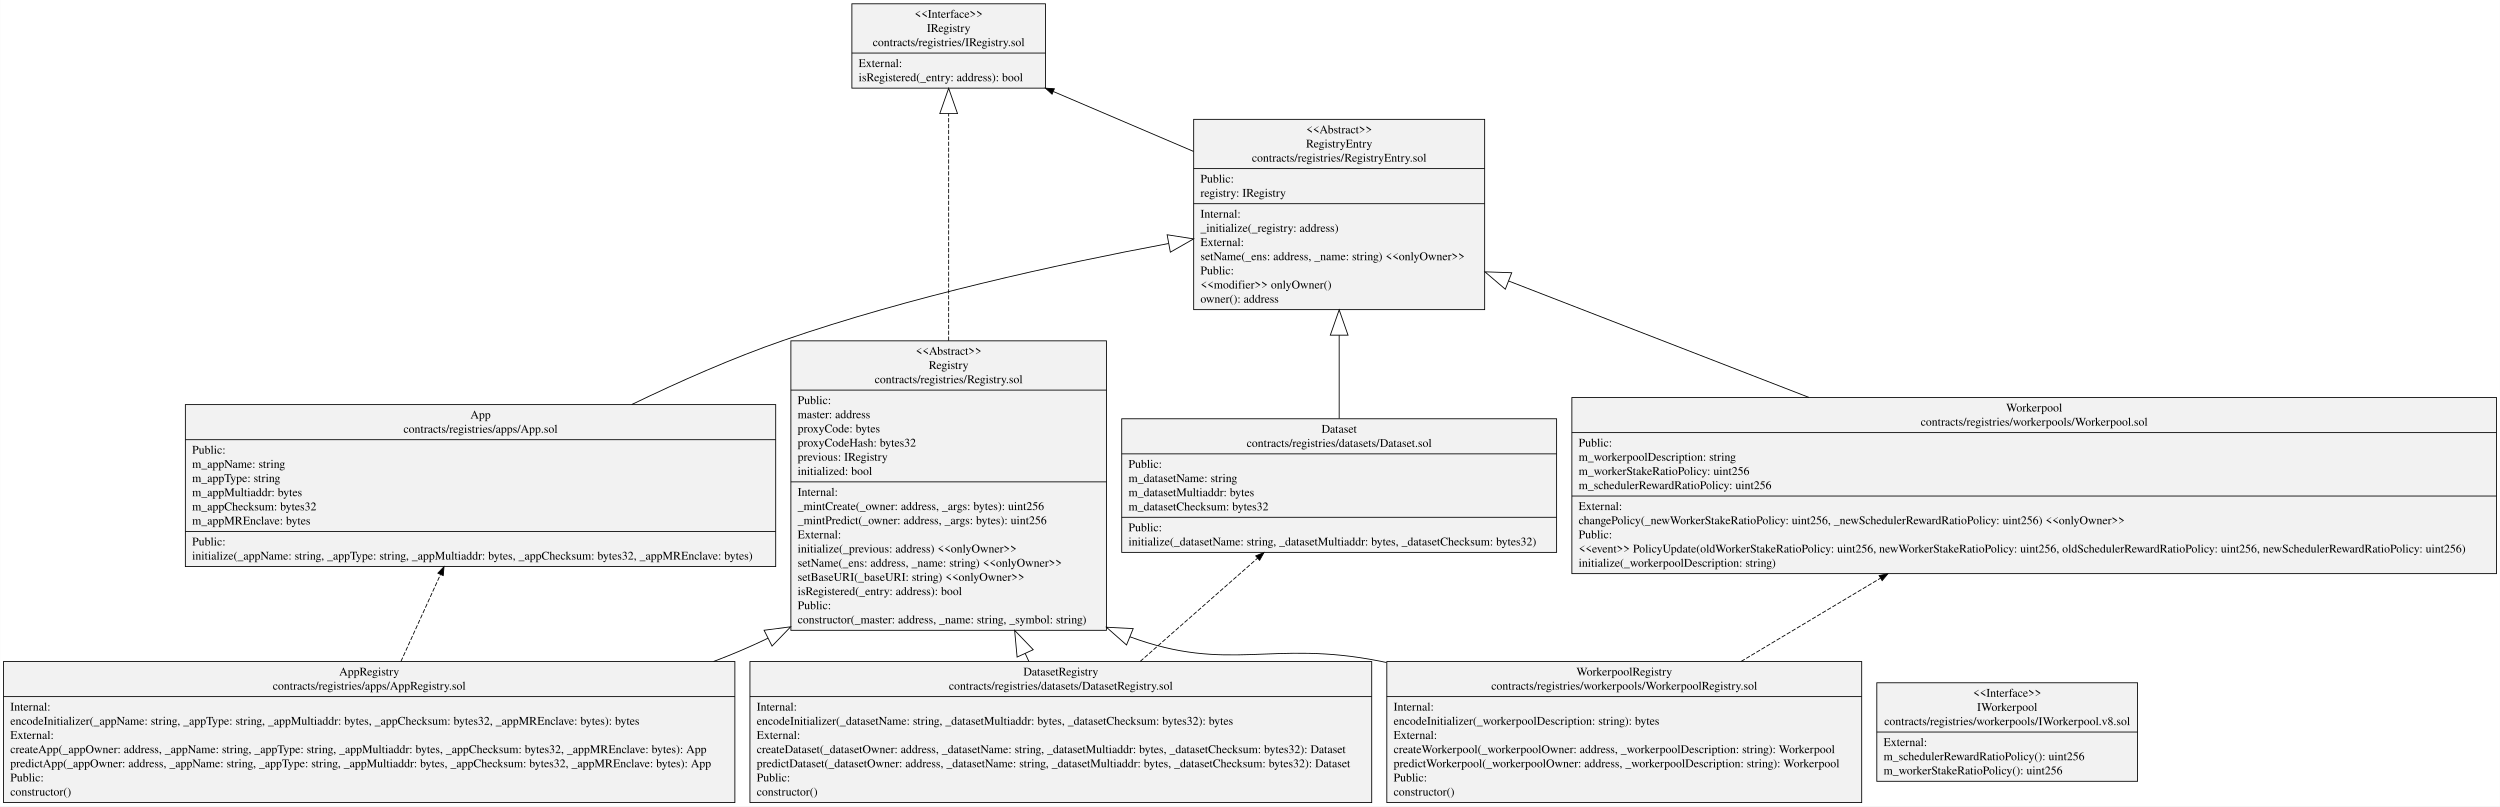
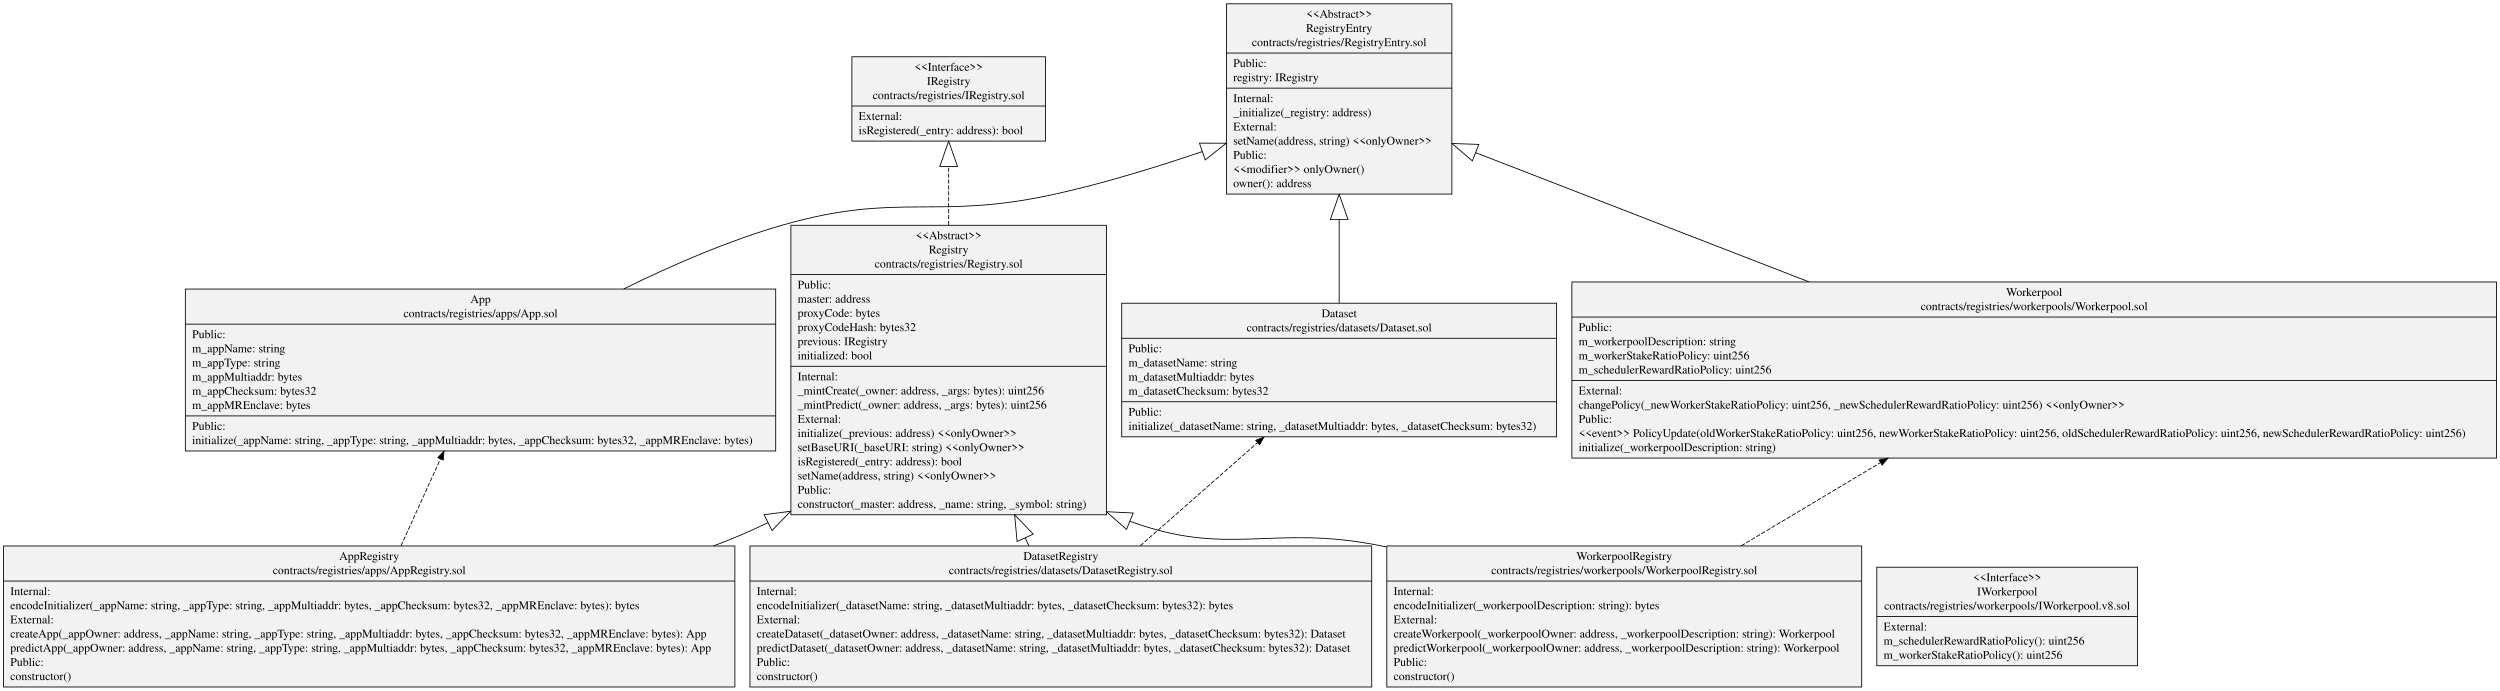
- <svg xmlns="http://www.w3.org/2000/svg" width="2964pt" height="956pt" viewBox="0.00 0.00 2963.66 956.00">
-   <g id="graph0" class="graph" transform="scale(1 1) rotate(0) translate(4 952)">
-     <polygon fill="white" stroke="transparent" points="-4,4 -4,-952 2959.66,-952 2959.66,4 -4,4" />
+ <svg xmlns="http://www.w3.org/2000/svg" width="2964pt" height="819pt" viewBox="0.00 0.00 2963.66 819.00">
+   <g id="graph0" class="graph" transform="scale(1 1) rotate(0) translate(4 815)">
+     <polygon fill="white" stroke="transparent" points="-4,4 -4,-815 2959.66,-815 2959.66,4 -4,4" />
    <g id="node1" class="node">
-       <polygon fill="#f2f2f2" stroke="black" points="1005.82,-847.5 1005.82,-947.5 1235.28,-947.5 1235.28,-847.5 1005.82,-847.5" />
-       <text text-anchor="middle" x="1120.55" y="-930.9" font-family="Times,serif" font-size="14.00">&lt;&lt;Interface&gt;&gt;</text>
-       <text text-anchor="middle" x="1120.55" y="-914.1" font-family="Times,serif" font-size="14.00">IRegistry</text>
-       <text text-anchor="middle" x="1120.55" y="-897.3" font-family="Times,serif" font-size="14.00">contracts/registries/IRegistry.sol</text>
-       <polyline fill="none" stroke="black" points="1005.82,-889.1 1235.28,-889.1 " />
-       <text text-anchor="start" x="1013.82" y="-872.5" font-family="Times,serif" font-size="14.00">External:</text>
-       <text text-anchor="start" x="1013.82" y="-855.7" font-family="Times,serif" font-size="14.00">     isRegistered(_entry: address): bool</text>
+       <polygon fill="#f2f2f2" stroke="black" points="1005.82,-647.7 1005.82,-747.7 1235.28,-747.7 1235.28,-647.7 1005.82,-647.7" />
+       <text text-anchor="middle" x="1120.55" y="-731.1" font-family="Times,serif" font-size="14.00">&lt;&lt;Interface&gt;&gt;</text>
+       <text text-anchor="middle" x="1120.55" y="-714.3" font-family="Times,serif" font-size="14.00">IRegistry</text>
+       <text text-anchor="middle" x="1120.55" y="-697.5" font-family="Times,serif" font-size="14.00">contracts/registries/IRegistry.sol</text>
+       <polyline fill="none" stroke="black" points="1005.82,-689.3 1235.28,-689.3 " />
+       <text text-anchor="start" x="1013.82" y="-672.7" font-family="Times,serif" font-size="14.00">External:</text>
+       <text text-anchor="start" x="1013.82" y="-655.9" font-family="Times,serif" font-size="14.00">     isRegistered(_entry: address): bool</text>
    </g>
    <g id="node2" class="node">
      <polygon fill="#f2f2f2" stroke="black" points="933.5,-204.7 933.5,-547.9 1307.6,-547.9 1307.6,-204.7 933.5,-204.7" />
      <text text-anchor="middle" x="1120.55" y="-531.3" font-family="Times,serif" font-size="14.00">&lt;&lt;Abstract&gt;&gt;</text>
      <text text-anchor="middle" x="1120.55" y="-514.5" font-family="Times,serif" font-size="14.00">Registry</text>
      <text text-anchor="middle" x="1120.55" y="-497.7" font-family="Times,serif" font-size="14.00">contracts/registries/Registry.sol</text>
      <polyline fill="none" stroke="black" points="933.5,-489.5 1307.6,-489.5 " />
      <text text-anchor="start" x="941.5" y="-472.9" font-family="Times,serif" font-size="14.00">Public:</text>
      <text text-anchor="start" x="941.5" y="-456.1" font-family="Times,serif" font-size="14.00">   master: address</text>
      <text text-anchor="start" x="941.5" y="-439.3" font-family="Times,serif" font-size="14.00">   proxyCode: bytes</text>
      <text text-anchor="start" x="941.5" y="-422.5" font-family="Times,serif" font-size="14.00">   proxyCodeHash: bytes32</text>
      <text text-anchor="start" x="941.5" y="-405.7" font-family="Times,serif" font-size="14.00">   previous: IRegistry</text>
      <text text-anchor="start" x="941.5" y="-388.9" font-family="Times,serif" font-size="14.00">   initialized: bool</text>
      <polyline fill="none" stroke="black" points="933.5,-380.7 1307.6,-380.7 " />
      <text text-anchor="start" x="941.5" y="-364.1" font-family="Times,serif" font-size="14.00">Internal:</text>
      <text text-anchor="start" x="941.5" y="-347.3" font-family="Times,serif" font-size="14.00">    _mintCreate(_owner: address, _args: bytes): uint256</text>
      <text text-anchor="start" x="941.5" y="-330.5" font-family="Times,serif" font-size="14.00">    _mintPredict(_owner: address, _args: bytes): uint256</text>
      <text text-anchor="start" x="941.5" y="-313.7" font-family="Times,serif" font-size="14.00">External:</text>
      <text text-anchor="start" x="941.5" y="-296.9" font-family="Times,serif" font-size="14.00">    initialize(_previous: address) &lt;&lt;onlyOwner&gt;&gt;</text>
-       <text text-anchor="start" x="941.5" y="-280.1" font-family="Times,serif" font-size="14.00">    setName(_ens: address, _name: string) &lt;&lt;onlyOwner&gt;&gt;</text>
-       <text text-anchor="start" x="941.5" y="-263.3" font-family="Times,serif" font-size="14.00">    setBaseURI(_baseURI: string) &lt;&lt;onlyOwner&gt;&gt;</text>
-       <text text-anchor="start" x="941.5" y="-246.5" font-family="Times,serif" font-size="14.00">    isRegistered(_entry: address): bool</text>
+       <text text-anchor="start" x="941.5" y="-280.1" font-family="Times,serif" font-size="14.00">    setBaseURI(_baseURI: string) &lt;&lt;onlyOwner&gt;&gt;</text>
+       <text text-anchor="start" x="941.5" y="-263.3" font-family="Times,serif" font-size="14.00">    isRegistered(_entry: address): bool</text>
+       <text text-anchor="start" x="941.5" y="-246.5" font-family="Times,serif" font-size="14.00">    setName(address, string) &lt;&lt;onlyOwner&gt;&gt;</text>
      <text text-anchor="start" x="941.5" y="-229.7" font-family="Times,serif" font-size="14.00">Public:</text>
      <text text-anchor="start" x="941.5" y="-212.9" font-family="Times,serif" font-size="14.00">    constructor(_master: address, _name: string, _symbol: string)</text>
    </g>
    <g id="edge1" class="edge">
-       <path fill="none" stroke="black" stroke-dasharray="5,2" d="M1120.55,-548.02C1120.55,-638.76 1120.55,-745.96 1120.55,-817.27" />
-       <polygon fill="none" stroke="black" points="1110.05,-817.32 1120.55,-847.32 1131.05,-817.32 1110.05,-817.32" />
+       <path fill="none" stroke="black" stroke-dasharray="5,2" d="M1120.55,-548.22C1120.55,-572.45 1120.55,-596.33 1120.55,-617.62" />
+       <polygon fill="none" stroke="black" points="1110.05,-617.66 1120.55,-647.66 1131.05,-617.66 1110.05,-617.66" />
    </g>
    <g id="node3" class="node">
-       <polygon fill="#f2f2f2" stroke="black" points="1411.05,-584.9 1411.05,-810.5 1756.05,-810.5 1756.05,-584.9 1411.05,-584.9" />
+       <polygon fill="#f2f2f2" stroke="black" points="1449.93,-584.9 1449.93,-810.5 1717.17,-810.5 1717.17,-584.9 1449.93,-584.9" />
      <text text-anchor="middle" x="1583.55" y="-793.9" font-family="Times,serif" font-size="14.00">&lt;&lt;Abstract&gt;&gt;</text>
      <text text-anchor="middle" x="1583.55" y="-777.1" font-family="Times,serif" font-size="14.00">RegistryEntry</text>
      <text text-anchor="middle" x="1583.55" y="-760.3" font-family="Times,serif" font-size="14.00">contracts/registries/RegistryEntry.sol</text>
-       <polyline fill="none" stroke="black" points="1411.05,-752.1 1756.05,-752.1 " />
-       <text text-anchor="start" x="1419.05" y="-735.5" font-family="Times,serif" font-size="14.00">Public:</text>
-       <text text-anchor="start" x="1419.05" y="-718.7" font-family="Times,serif" font-size="14.00">   registry: IRegistry</text>
-       <polyline fill="none" stroke="black" points="1411.05,-710.5 1756.05,-710.5 " />
-       <text text-anchor="start" x="1419.05" y="-693.9" font-family="Times,serif" font-size="14.00">Internal:</text>
-       <text text-anchor="start" x="1419.05" y="-677.1" font-family="Times,serif" font-size="14.00">    _initialize(_registry: address)</text>
-       <text text-anchor="start" x="1419.05" y="-660.3" font-family="Times,serif" font-size="14.00">External:</text>
-       <text text-anchor="start" x="1419.05" y="-643.5" font-family="Times,serif" font-size="14.00">    setName(_ens: address, _name: string) &lt;&lt;onlyOwner&gt;&gt;</text>
-       <text text-anchor="start" x="1419.05" y="-626.7" font-family="Times,serif" font-size="14.00">Public:</text>
-       <text text-anchor="start" x="1419.05" y="-609.9" font-family="Times,serif" font-size="14.00">    &lt;&lt;modifier&gt;&gt; onlyOwner()</text>
-       <text text-anchor="start" x="1419.05" y="-593.1" font-family="Times,serif" font-size="14.00">    owner(): address</text>
-     </g>
-     <g id="edge2" class="edge">
-       <path fill="none" stroke="black" d="M1410.82,-772.49C1355.66,-796.06 1295.74,-821.66 1244.73,-843.45" />
-       <polygon fill="black" stroke="black" points="1243.14,-840.32 1235.32,-847.47 1245.89,-846.76 1243.14,-840.32" />
+       <polyline fill="none" stroke="black" points="1449.93,-752.1 1717.17,-752.1 " />
+       <text text-anchor="start" x="1457.93" y="-735.5" font-family="Times,serif" font-size="14.00">Public:</text>
+       <text text-anchor="start" x="1457.93" y="-718.7" font-family="Times,serif" font-size="14.00">   registry: IRegistry</text>
+       <polyline fill="none" stroke="black" points="1449.93,-710.5 1717.17,-710.5 " />
+       <text text-anchor="start" x="1457.93" y="-693.9" font-family="Times,serif" font-size="14.00">Internal:</text>
+       <text text-anchor="start" x="1457.93" y="-677.1" font-family="Times,serif" font-size="14.00">    _initialize(_registry: address)</text>
+       <text text-anchor="start" x="1457.93" y="-660.3" font-family="Times,serif" font-size="14.00">External:</text>
+       <text text-anchor="start" x="1457.93" y="-643.5" font-family="Times,serif" font-size="14.00">    setName(address, string) &lt;&lt;onlyOwner&gt;&gt;</text>
+       <text text-anchor="start" x="1457.93" y="-626.7" font-family="Times,serif" font-size="14.00">Public:</text>
+       <text text-anchor="start" x="1457.93" y="-609.9" font-family="Times,serif" font-size="14.00">    &lt;&lt;modifier&gt;&gt; onlyOwner()</text>
+       <text text-anchor="start" x="1457.93" y="-593.1" font-family="Times,serif" font-size="14.00">    owner(): address</text>
    </g>
    <g id="node4" class="node">
      <polygon fill="#f2f2f2" stroke="black" points="215.59,-280.3 215.59,-472.3 915.51,-472.3 915.51,-280.3 215.59,-280.3" />
      <text text-anchor="middle" x="565.55" y="-455.7" font-family="Times,serif" font-size="14.00">App</text>
      <text text-anchor="middle" x="565.55" y="-438.9" font-family="Times,serif" font-size="14.00">contracts/registries/apps/App.sol</text>
      <polyline fill="none" stroke="black" points="215.59,-430.7 915.51,-430.7 " />
      <text text-anchor="start" x="223.59" y="-414.1" font-family="Times,serif" font-size="14.00">Public:</text>
      <text text-anchor="start" x="223.59" y="-397.3" font-family="Times,serif" font-size="14.00">   m_appName: string</text>
      <text text-anchor="start" x="223.59" y="-380.5" font-family="Times,serif" font-size="14.00">   m_appType: string</text>
      <text text-anchor="start" x="223.59" y="-363.7" font-family="Times,serif" font-size="14.00">   m_appMultiaddr: bytes</text>
      <text text-anchor="start" x="223.59" y="-346.9" font-family="Times,serif" font-size="14.00">   m_appChecksum: bytes32</text>
      <text text-anchor="start" x="223.59" y="-330.1" font-family="Times,serif" font-size="14.00">   m_appMREnclave: bytes</text>
      <polyline fill="none" stroke="black" points="215.59,-321.9 915.51,-321.9 " />
      <text text-anchor="start" x="223.59" y="-305.3" font-family="Times,serif" font-size="14.00">Public:</text>
      <text text-anchor="start" x="223.59" y="-288.5" font-family="Times,serif" font-size="14.00">    initialize(_appName: string, _appType: string, _appMultiaddr: bytes, _appChecksum: bytes32, _appMREnclave: bytes)</text>
    </g>
-     <g id="edge3" class="edge">
-       <path fill="none" stroke="black" d="M744.87,-472.42C801.27,-499.7 864.52,-527.63 924.55,-548.4 1074.18,-600.16 1249.28,-638.57 1381.36,-663.32" />
-       <polygon fill="none" stroke="black" points="1379.58,-673.67 1410.99,-668.78 1383.39,-653.02 1379.58,-673.67" />
+     <g id="edge2" class="edge">
+       <path fill="none" stroke="black" d="M735.37,-472.47C793.71,-501.27 860.49,-530.09 924.55,-548.4 1062.16,-587.73 1104.76,-553.73 1244.55,-584.4 1303.08,-597.24 1365.73,-616.39 1421.05,-635.26" />
+       <polygon fill="none" stroke="black" points="1417.89,-645.27 1449.67,-645.21 1424.78,-625.44 1417.89,-645.27" />
    </g>
    <g id="node5" class="node">
      <polygon fill="#f2f2f2" stroke="black" points="0,-0.5 0,-167.7 867.1,-167.7 867.1,-0.5 0,-0.5" />
      <text text-anchor="middle" x="433.55" y="-151.1" font-family="Times,serif" font-size="14.00">AppRegistry</text>
      <text text-anchor="middle" x="433.55" y="-134.3" font-family="Times,serif" font-size="14.00">contracts/registries/apps/AppRegistry.sol</text>
      <polyline fill="none" stroke="black" points="0,-126.1 867.1,-126.1 " />
      <text text-anchor="start" x="8" y="-109.5" font-family="Times,serif" font-size="14.00">Internal:</text>
      <text text-anchor="start" x="8" y="-92.7" font-family="Times,serif" font-size="14.00">    encodeInitializer(_appName: string, _appType: string, _appMultiaddr: bytes, _appChecksum: bytes32, _appMREnclave: bytes): bytes</text>
      <text text-anchor="start" x="8" y="-75.9" font-family="Times,serif" font-size="14.00">External:</text>
      <text text-anchor="start" x="8" y="-59.1" font-family="Times,serif" font-size="14.00">    createApp(_appOwner: address, _appName: string, _appType: string, _appMultiaddr: bytes, _appChecksum: bytes32, _appMREnclave: bytes): App</text>
      <text text-anchor="start" x="8" y="-42.3" font-family="Times,serif" font-size="14.00">    predictApp(_appOwner: address, _appName: string, _appType: string, _appMultiaddr: bytes, _appChecksum: bytes32, _appMREnclave: bytes): App</text>
      <text text-anchor="start" x="8" y="-25.5" font-family="Times,serif" font-size="14.00">Public:</text>
      <text text-anchor="start" x="8" y="-8.7" font-family="Times,serif" font-size="14.00">    constructor()</text>
    </g>
-     <g id="edge4" class="edge">
+     <g id="edge3" class="edge">
      <path fill="none" stroke="black" d="M841.76,-167.75C862.66,-175.6 883.18,-184.17 906.35,-195.34" />
      <polygon fill="none" stroke="black" points="901.73,-204.77 933.25,-208.87 911.17,-186.01 901.73,-204.77" />
    </g>
-     <g id="edge5" class="edge">
+     <g id="edge4" class="edge">
      <path fill="none" stroke="black" stroke-dasharray="5,2" d="M471.2,-167.87C485.76,-199.88 502.59,-236.88 517.97,-270.69" />
      <polygon fill="black" stroke="black" points="514.94,-272.48 522.26,-280.13 521.31,-269.58 514.94,-272.48" />
    </g>
    <g id="node6" class="node">
      <polygon fill="#f2f2f2" stroke="black" points="1325.75,-297.1 1325.75,-455.5 1841.35,-455.5 1841.35,-297.1 1325.75,-297.1" />
      <text text-anchor="middle" x="1583.55" y="-438.9" font-family="Times,serif" font-size="14.00">Dataset</text>
      <text text-anchor="middle" x="1583.55" y="-422.1" font-family="Times,serif" font-size="14.00">contracts/registries/datasets/Dataset.sol</text>
      <polyline fill="none" stroke="black" points="1325.75,-413.9 1841.35,-413.9 " />
      <text text-anchor="start" x="1333.75" y="-397.3" font-family="Times,serif" font-size="14.00">Public:</text>
      <text text-anchor="start" x="1333.75" y="-380.5" font-family="Times,serif" font-size="14.00">   m_datasetName: string</text>
      <text text-anchor="start" x="1333.75" y="-363.7" font-family="Times,serif" font-size="14.00">   m_datasetMultiaddr: bytes</text>
      <text text-anchor="start" x="1333.75" y="-346.9" font-family="Times,serif" font-size="14.00">   m_datasetChecksum: bytes32</text>
      <polyline fill="none" stroke="black" points="1325.75,-338.7 1841.35,-338.7 " />
      <text text-anchor="start" x="1333.75" y="-322.1" font-family="Times,serif" font-size="14.00">Public:</text>
      <text text-anchor="start" x="1333.75" y="-305.3" font-family="Times,serif" font-size="14.00">    initialize(_datasetName: string, _datasetMultiaddr: bytes, _datasetChecksum: bytes32)</text>
    </g>
-     <g id="edge6" class="edge">
+     <g id="edge5" class="edge">
      <path fill="none" stroke="black" d="M1583.55,-455.84C1583.55,-485.69 1583.55,-520.69 1583.55,-554.62" />
      <polygon fill="none" stroke="black" points="1573.05,-554.65 1583.55,-584.65 1594.05,-554.65 1573.05,-554.65" />
    </g>
    <g id="node7" class="node">
      <polygon fill="#f2f2f2" stroke="black" points="884.96,-0.5 884.96,-167.7 1622.14,-167.7 1622.14,-0.5 884.96,-0.5" />
      <text text-anchor="middle" x="1253.55" y="-151.1" font-family="Times,serif" font-size="14.00">DatasetRegistry</text>
      <text text-anchor="middle" x="1253.55" y="-134.3" font-family="Times,serif" font-size="14.00">contracts/registries/datasets/DatasetRegistry.sol</text>
      <polyline fill="none" stroke="black" points="884.96,-126.1 1622.14,-126.1 " />
      <text text-anchor="start" x="892.96" y="-109.5" font-family="Times,serif" font-size="14.00">Internal:</text>
      <text text-anchor="start" x="892.96" y="-92.7" font-family="Times,serif" font-size="14.00">    encodeInitializer(_datasetName: string, _datasetMultiaddr: bytes, _datasetChecksum: bytes32): bytes</text>
      <text text-anchor="start" x="892.96" y="-75.9" font-family="Times,serif" font-size="14.00">External:</text>
      <text text-anchor="start" x="892.96" y="-59.1" font-family="Times,serif" font-size="14.00">    createDataset(_datasetOwner: address, _datasetName: string, _datasetMultiaddr: bytes, _datasetChecksum: bytes32): Dataset</text>
      <text text-anchor="start" x="892.96" y="-42.3" font-family="Times,serif" font-size="14.00">    predictDataset(_datasetOwner: address, _datasetName: string, _datasetMultiaddr: bytes, _datasetChecksum: bytes32): Dataset</text>
      <text text-anchor="start" x="892.96" y="-25.5" font-family="Times,serif" font-size="14.00">Public:</text>
      <text text-anchor="start" x="892.96" y="-8.7" font-family="Times,serif" font-size="14.00">    constructor()</text>
    </g>
-     <g id="edge7" class="edge">
+     <g id="edge6" class="edge">
      <path fill="none" stroke="black" d="M1215.62,-167.87C1214.19,-170.99 1212.74,-174.15 1211.27,-177.35" />
      <polygon fill="none" stroke="black" points="1201.71,-173.01 1198.76,-204.66 1220.8,-181.76 1201.71,-173.01" />
    </g>
-     <g id="edge8" class="edge">
+     <g id="edge7" class="edge">
      <path fill="none" stroke="black" stroke-dasharray="5,2" d="M1347.67,-167.87C1391.26,-206.2 1442.98,-251.68 1486.87,-290.28" />
      <polygon fill="black" stroke="black" points="1484.59,-292.93 1494.41,-296.91 1489.21,-287.68 1484.59,-292.93" />
    </g>
    <g id="node8" class="node">
      <polygon fill="#f2f2f2" stroke="black" points="2220.98,-25.7 2220.98,-142.5 2530.12,-142.5 2530.12,-25.7 2220.98,-25.7" />
      <text text-anchor="middle" x="2375.55" y="-125.9" font-family="Times,serif" font-size="14.00">&lt;&lt;Interface&gt;&gt;</text>
      <text text-anchor="middle" x="2375.55" y="-109.1" font-family="Times,serif" font-size="14.00">IWorkerpool</text>
      <text text-anchor="middle" x="2375.55" y="-92.3" font-family="Times,serif" font-size="14.00">contracts/registries/workerpools/IWorkerpool.v8.sol</text>
      <polyline fill="none" stroke="black" points="2220.98,-84.1 2530.12,-84.1 " />
      <text text-anchor="start" x="2228.98" y="-67.5" font-family="Times,serif" font-size="14.00">External:</text>
      <text text-anchor="start" x="2228.98" y="-50.7" font-family="Times,serif" font-size="14.00">     m_schedulerRewardRatioPolicy(): uint256</text>
      <text text-anchor="start" x="2228.98" y="-33.9" font-family="Times,serif" font-size="14.00">     m_workerStakeRatioPolicy(): uint256</text>
    </g>
    <g id="node9" class="node">
      <polygon fill="#f2f2f2" stroke="black" points="1859.44,-271.9 1859.44,-480.7 2955.66,-480.7 2955.66,-271.9 1859.44,-271.9" />
      <text text-anchor="middle" x="2407.55" y="-464.1" font-family="Times,serif" font-size="14.00">Workerpool</text>
      <text text-anchor="middle" x="2407.55" y="-447.3" font-family="Times,serif" font-size="14.00">contracts/registries/workerpools/Workerpool.sol</text>
      <polyline fill="none" stroke="black" points="1859.44,-439.1 2955.66,-439.1 " />
      <text text-anchor="start" x="1867.44" y="-422.5" font-family="Times,serif" font-size="14.00">Public:</text>
      <text text-anchor="start" x="1867.44" y="-405.7" font-family="Times,serif" font-size="14.00">   m_workerpoolDescription: string</text>
      <text text-anchor="start" x="1867.44" y="-388.9" font-family="Times,serif" font-size="14.00">   m_workerStakeRatioPolicy: uint256</text>
      <text text-anchor="start" x="1867.44" y="-372.1" font-family="Times,serif" font-size="14.00">   m_schedulerRewardRatioPolicy: uint256</text>
      <polyline fill="none" stroke="black" points="1859.44,-363.9 2955.66,-363.9 " />
      <text text-anchor="start" x="1867.44" y="-347.3" font-family="Times,serif" font-size="14.00">External:</text>
      <text text-anchor="start" x="1867.44" y="-330.5" font-family="Times,serif" font-size="14.00">    changePolicy(_newWorkerStakeRatioPolicy: uint256, _newSchedulerRewardRatioPolicy: uint256) &lt;&lt;onlyOwner&gt;&gt;</text>
      <text text-anchor="start" x="1867.44" y="-313.7" font-family="Times,serif" font-size="14.00">Public:</text>
      <text text-anchor="start" x="1867.44" y="-296.9" font-family="Times,serif" font-size="14.00">    &lt;&lt;event&gt;&gt; PolicyUpdate(oldWorkerStakeRatioPolicy: uint256, newWorkerStakeRatioPolicy: uint256, oldSchedulerRewardRatioPolicy: uint256, newSchedulerRewardRatioPolicy: uint256)</text>
      <text text-anchor="start" x="1867.44" y="-280.1" font-family="Times,serif" font-size="14.00">    initialize(_workerpoolDescription: string)</text>
    </g>
-     <g id="edge9" class="edge">
-       <path fill="none" stroke="black" d="M2140.59,-480.78C2024.84,-525.65 1891.58,-577.3 1784.43,-618.84" />
-       <polygon fill="none" stroke="black" points="1780.53,-609.08 1756.36,-629.72 1788.12,-628.66 1780.53,-609.08" />
+     <g id="edge8" class="edge">
+       <path fill="none" stroke="black" d="M2140.59,-480.78C2010.29,-531.29 1857.81,-590.39 1745.35,-633.98" />
+       <polygon fill="none" stroke="black" points="1741.48,-624.22 1717.3,-644.86 1749.07,-643.8 1741.48,-624.22" />
    </g>
    <g id="node10" class="node">
      <polygon fill="#f2f2f2" stroke="black" points="1640.04,-0.5 1640.04,-167.7 2203.06,-167.7 2203.06,-0.5 1640.04,-0.5" />
      <text text-anchor="middle" x="1921.55" y="-151.1" font-family="Times,serif" font-size="14.00">WorkerpoolRegistry</text>
      <text text-anchor="middle" x="1921.55" y="-134.3" font-family="Times,serif" font-size="14.00">contracts/registries/workerpools/WorkerpoolRegistry.sol</text>
      <polyline fill="none" stroke="black" points="1640.04,-126.1 2203.06,-126.1 " />
      <text text-anchor="start" x="1648.04" y="-109.5" font-family="Times,serif" font-size="14.00">Internal:</text>
      <text text-anchor="start" x="1648.04" y="-92.7" font-family="Times,serif" font-size="14.00">    encodeInitializer(_workerpoolDescription: string): bytes</text>
      <text text-anchor="start" x="1648.04" y="-75.9" font-family="Times,serif" font-size="14.00">External:</text>
      <text text-anchor="start" x="1648.04" y="-59.1" font-family="Times,serif" font-size="14.00">    createWorkerpool(_workerpoolOwner: address, _workerpoolDescription: string): Workerpool</text>
      <text text-anchor="start" x="1648.04" y="-42.3" font-family="Times,serif" font-size="14.00">    predictWorkerpool(_workerpoolOwner: address, _workerpoolDescription: string): Workerpool</text>
      <text text-anchor="start" x="1648.04" y="-25.5" font-family="Times,serif" font-size="14.00">Public:</text>
      <text text-anchor="start" x="1648.04" y="-8.7" font-family="Times,serif" font-size="14.00">    constructor()</text>
    </g>
-     <g id="edge10" class="edge">
+     <g id="edge9" class="edge">
      <path fill="none" stroke="black" d="M1639.67,-166.55C1636.96,-167.11 1634.25,-167.66 1631.55,-168.2 1503.07,-193.77 1452.64,-153.72 1335.41,-197.03" />
      <polygon fill="none" stroke="black" points="1331.43,-187.31 1307.6,-208.35 1339.35,-206.76 1331.43,-187.31" />
    </g>
-     <g id="edge11" class="edge">
+     <g id="edge10" class="edge">
      <path fill="none" stroke="black" stroke-dasharray="5,2" d="M2060.17,-167.87C2111.57,-198.56 2170.66,-233.85 2225.36,-266.51" />
      <polygon fill="black" stroke="black" points="2223.72,-269.61 2234.1,-271.73 2227.31,-263.6 2223.72,-269.61" />
    </g>
  </g>
</svg>
